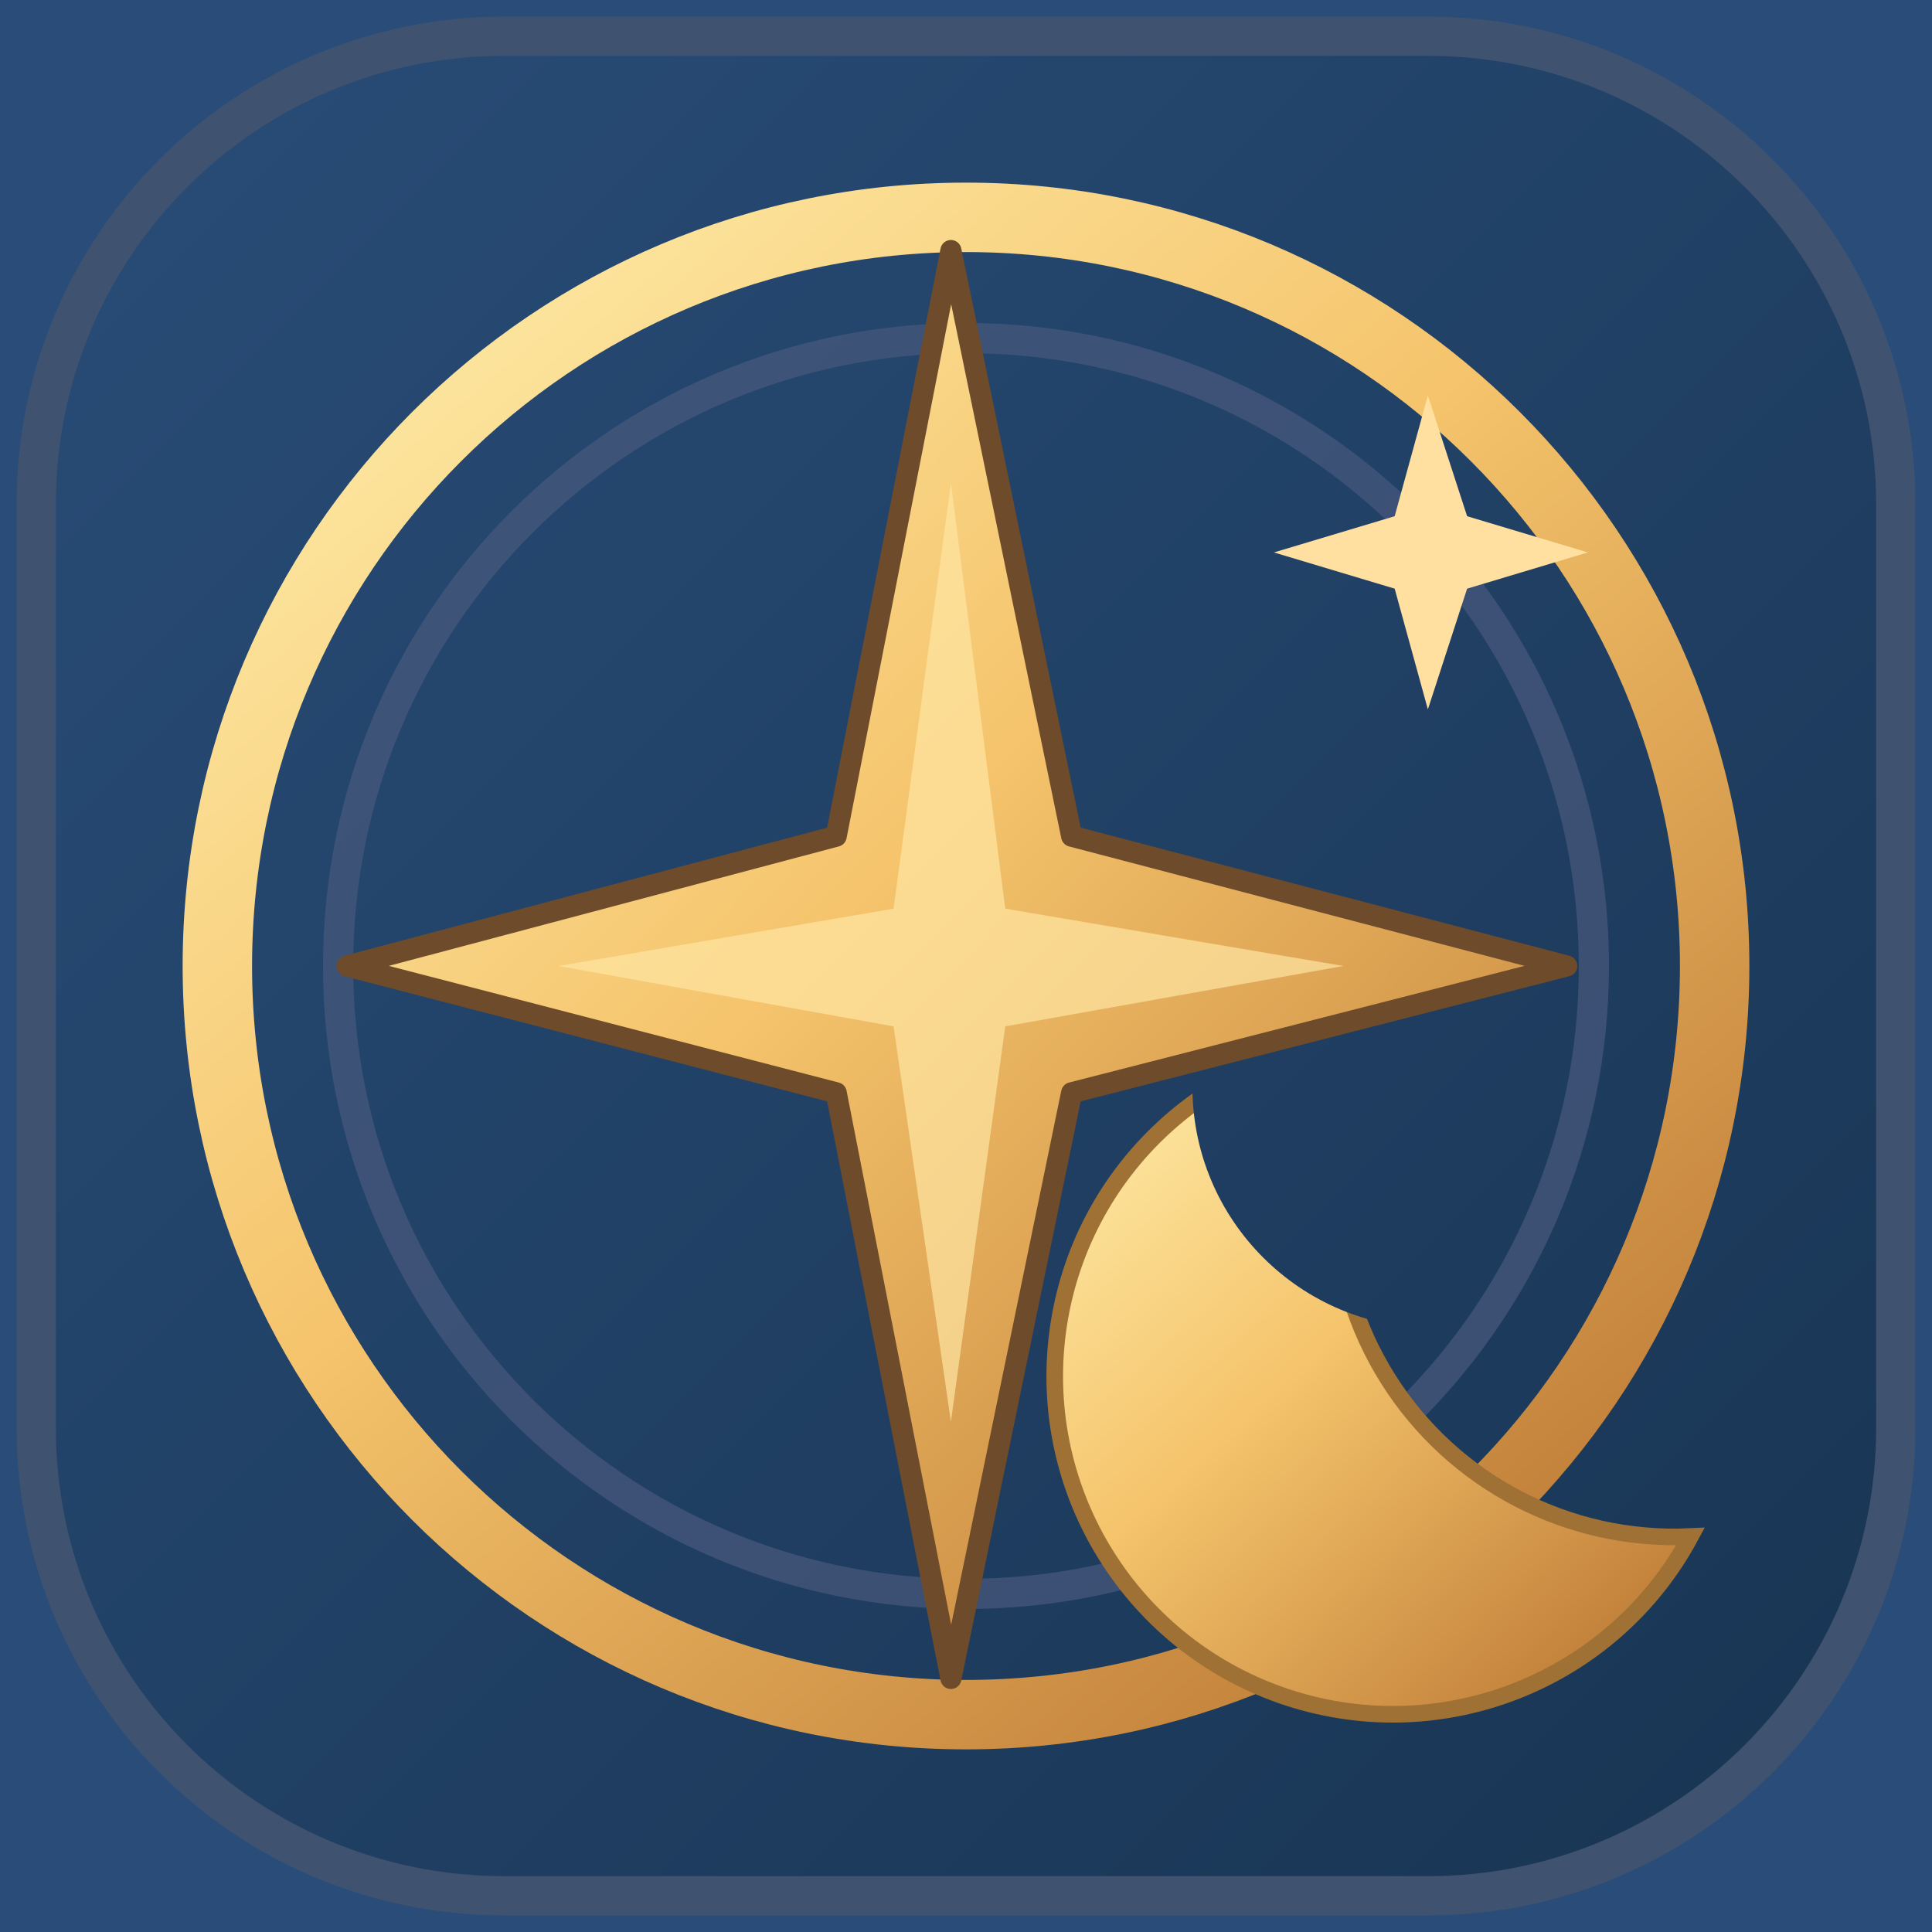
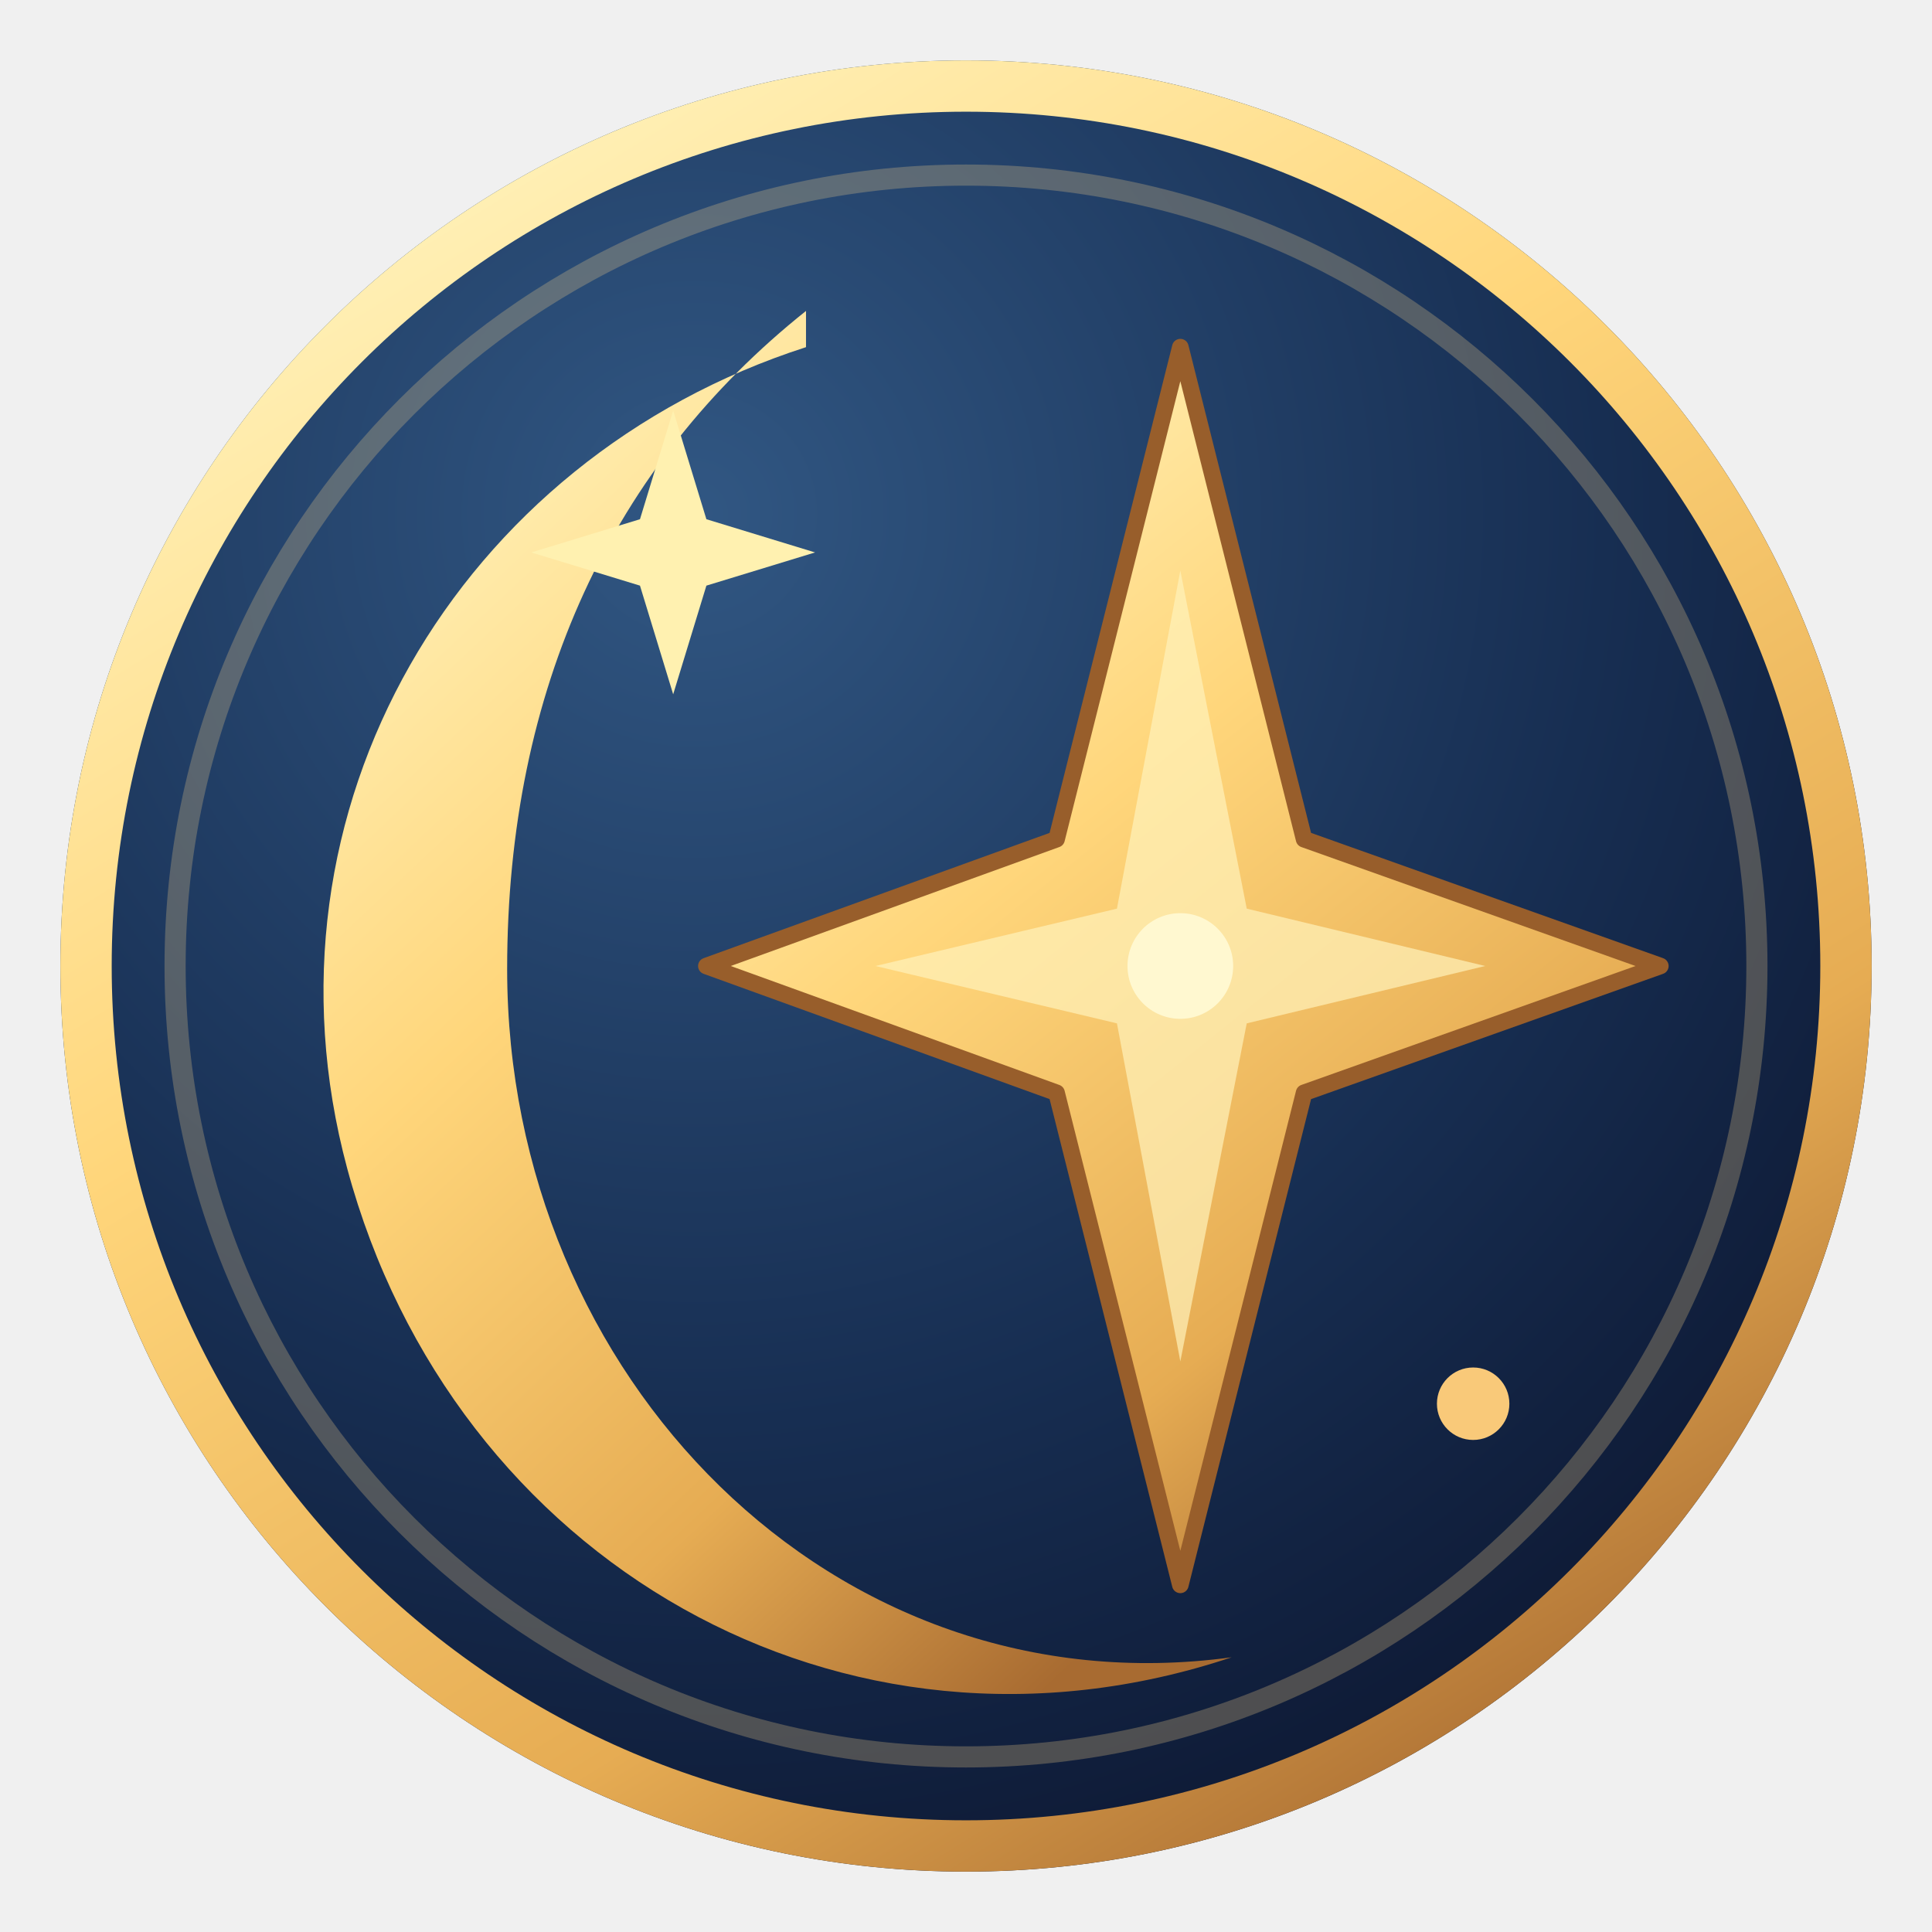
- <svg xmlns="http://www.w3.org/2000/svg" width="64" height="64" viewBox="0 0 64 64" role="img" aria-labelledby="title">
+ <svg xmlns="http://www.w3.org/2000/svg" width="64" height="64" viewBox="0 0 64 64" role="img" aria-labelledby="title desc">
  <defs>
-     <linearGradient id="bg" x1="0" x2="1" y1="0" y2="1">
-       <stop offset="0" stop-color="#294d78" />
-       <stop offset="1" stop-color="#183452" />
+     <radialGradient id="cosmos" cx=".35" cy=".25" r=".95">
+       <stop offset="0" stop-color="#315783" />
+       <stop offset=".53" stop-color="#172e52" />
+       <stop offset="1" stop-color="#090e24" />
+     </radialGradient>
+     <linearGradient id="gold" x1=".18" y1="0" x2=".8" y2="1">
+       <stop offset="0" stop-color="#fff4bf" />
+       <stop offset=".37" stop-color="#ffd67b" />
+       <stop offset=".74" stop-color="#e6ac53" />
+       <stop offset="1" stop-color="#a86b31" />
    </linearGradient>
-     <linearGradient id="gold" x1="0" x2="0.85" y1="0" y2="1">
-       <stop offset="0" stop-color="#fff0af" />
-       <stop offset=".47" stop-color="#f5c46c" />
-       <stop offset="1" stop-color="#bd7a35" />
-     </linearGradient>
-     <mask id="moon">
-       <rect width="64" height="64" fill="white" />
-       <circle cx="47.5" cy="36" r="8" fill="black" />
-     </mask>
  </defs>
-   <rect x="0" y="0" width="64" height="64" fill="#294d78" />
-   <rect x="1.2" y="1.2" width="61.6" height="61.6" rx="15.5" fill="url(#bg)" stroke="#3f526f" stroke-width="1.3" />
-   <circle cx="32" cy="32" r="24.8" fill="none" stroke="url(#gold)" stroke-width="2.3" />
-   <circle cx="32" cy="32" r="20.8" fill="none" stroke="#45577b" stroke-width="1" opacity=".75" />
-   <path d="M31.5 8.3 35.5 27.7 51.9 32 35.5 36.2 31.5 55.6 27.7 36.2 11.5 32 27.7 27.7Z" fill="url(#gold)" stroke="#6d4b2b" stroke-width=".7" stroke-linejoin="round" />
-   <path d="M31.5 16 33.3 30.1 44.5 32 33.3 34 31.5 47.1 29.6 34 18.5 32 29.6 30.1Z" fill="#ffe5a3" opacity=".7" />
-   <path d="M45.6 34.4a11.2 11.2 0 1 0 10.4 16.5 11.2 11.2 0 0 1-10.4-16.5Z" fill="url(#gold)" mask="url(#moon)" stroke="#9f7135" stroke-width=".55" />
-   <path d="M47.3 13.1 48.6 17.1 52.6 18.3 48.6 19.5 47.3 23.5 46.2 19.5 42.2 18.3 46.2 17.1Z" fill="#ffe0a0" />
+   <circle cx="32" cy="32" r="30" fill="url(#cosmos)" />
+   <circle cx="32" cy="32" r="29.15" fill="none" stroke="url(#gold)" stroke-width="1.7" />
+   <circle cx="32" cy="32" r="26.2" fill="none" stroke="#f7d28b" stroke-opacity=".27" stroke-width=".7" />
+   <path d="M26.7 11.5C15.2 15.2 8.3 26.8 11.5 38.7c3.5 13.0 16.4 20.5 29.3 16.2-13.2 1.8-24-9.3-24-22.8 0-9.3 3.5-16.7 9.9-21.8Z" fill="url(#gold)" />
+   <path d="M39.1 11.5 43.2 27.8 55 32 43.2 36.2 39.1 52.5 35 36.2 23.4 32 35 27.8Z" fill="url(#gold)" stroke="#985e2b" stroke-width=".55" stroke-linejoin="round" />
+   <path d="M39.1 18.9 41.3 30.1 49.2 32 41.3 33.9 39.1 45.1 37 33.9 29 32 37 30.1Z" fill="#fff2ba" opacity=".7" />
+   <circle cx="39.1" cy="32" r="1.75" fill="#fff8d0" />
+   <path d="m22.3 13.6 1.1 3.6 3.6 1.1-3.6 1.1-1.1 3.6-1.1-3.6-3.6-1.1 3.6-1.1Z" fill="#fff1b0" />
+   <circle cx="48.8" cy="46.5" r="1.2" fill="#f9c979" />
</svg>
